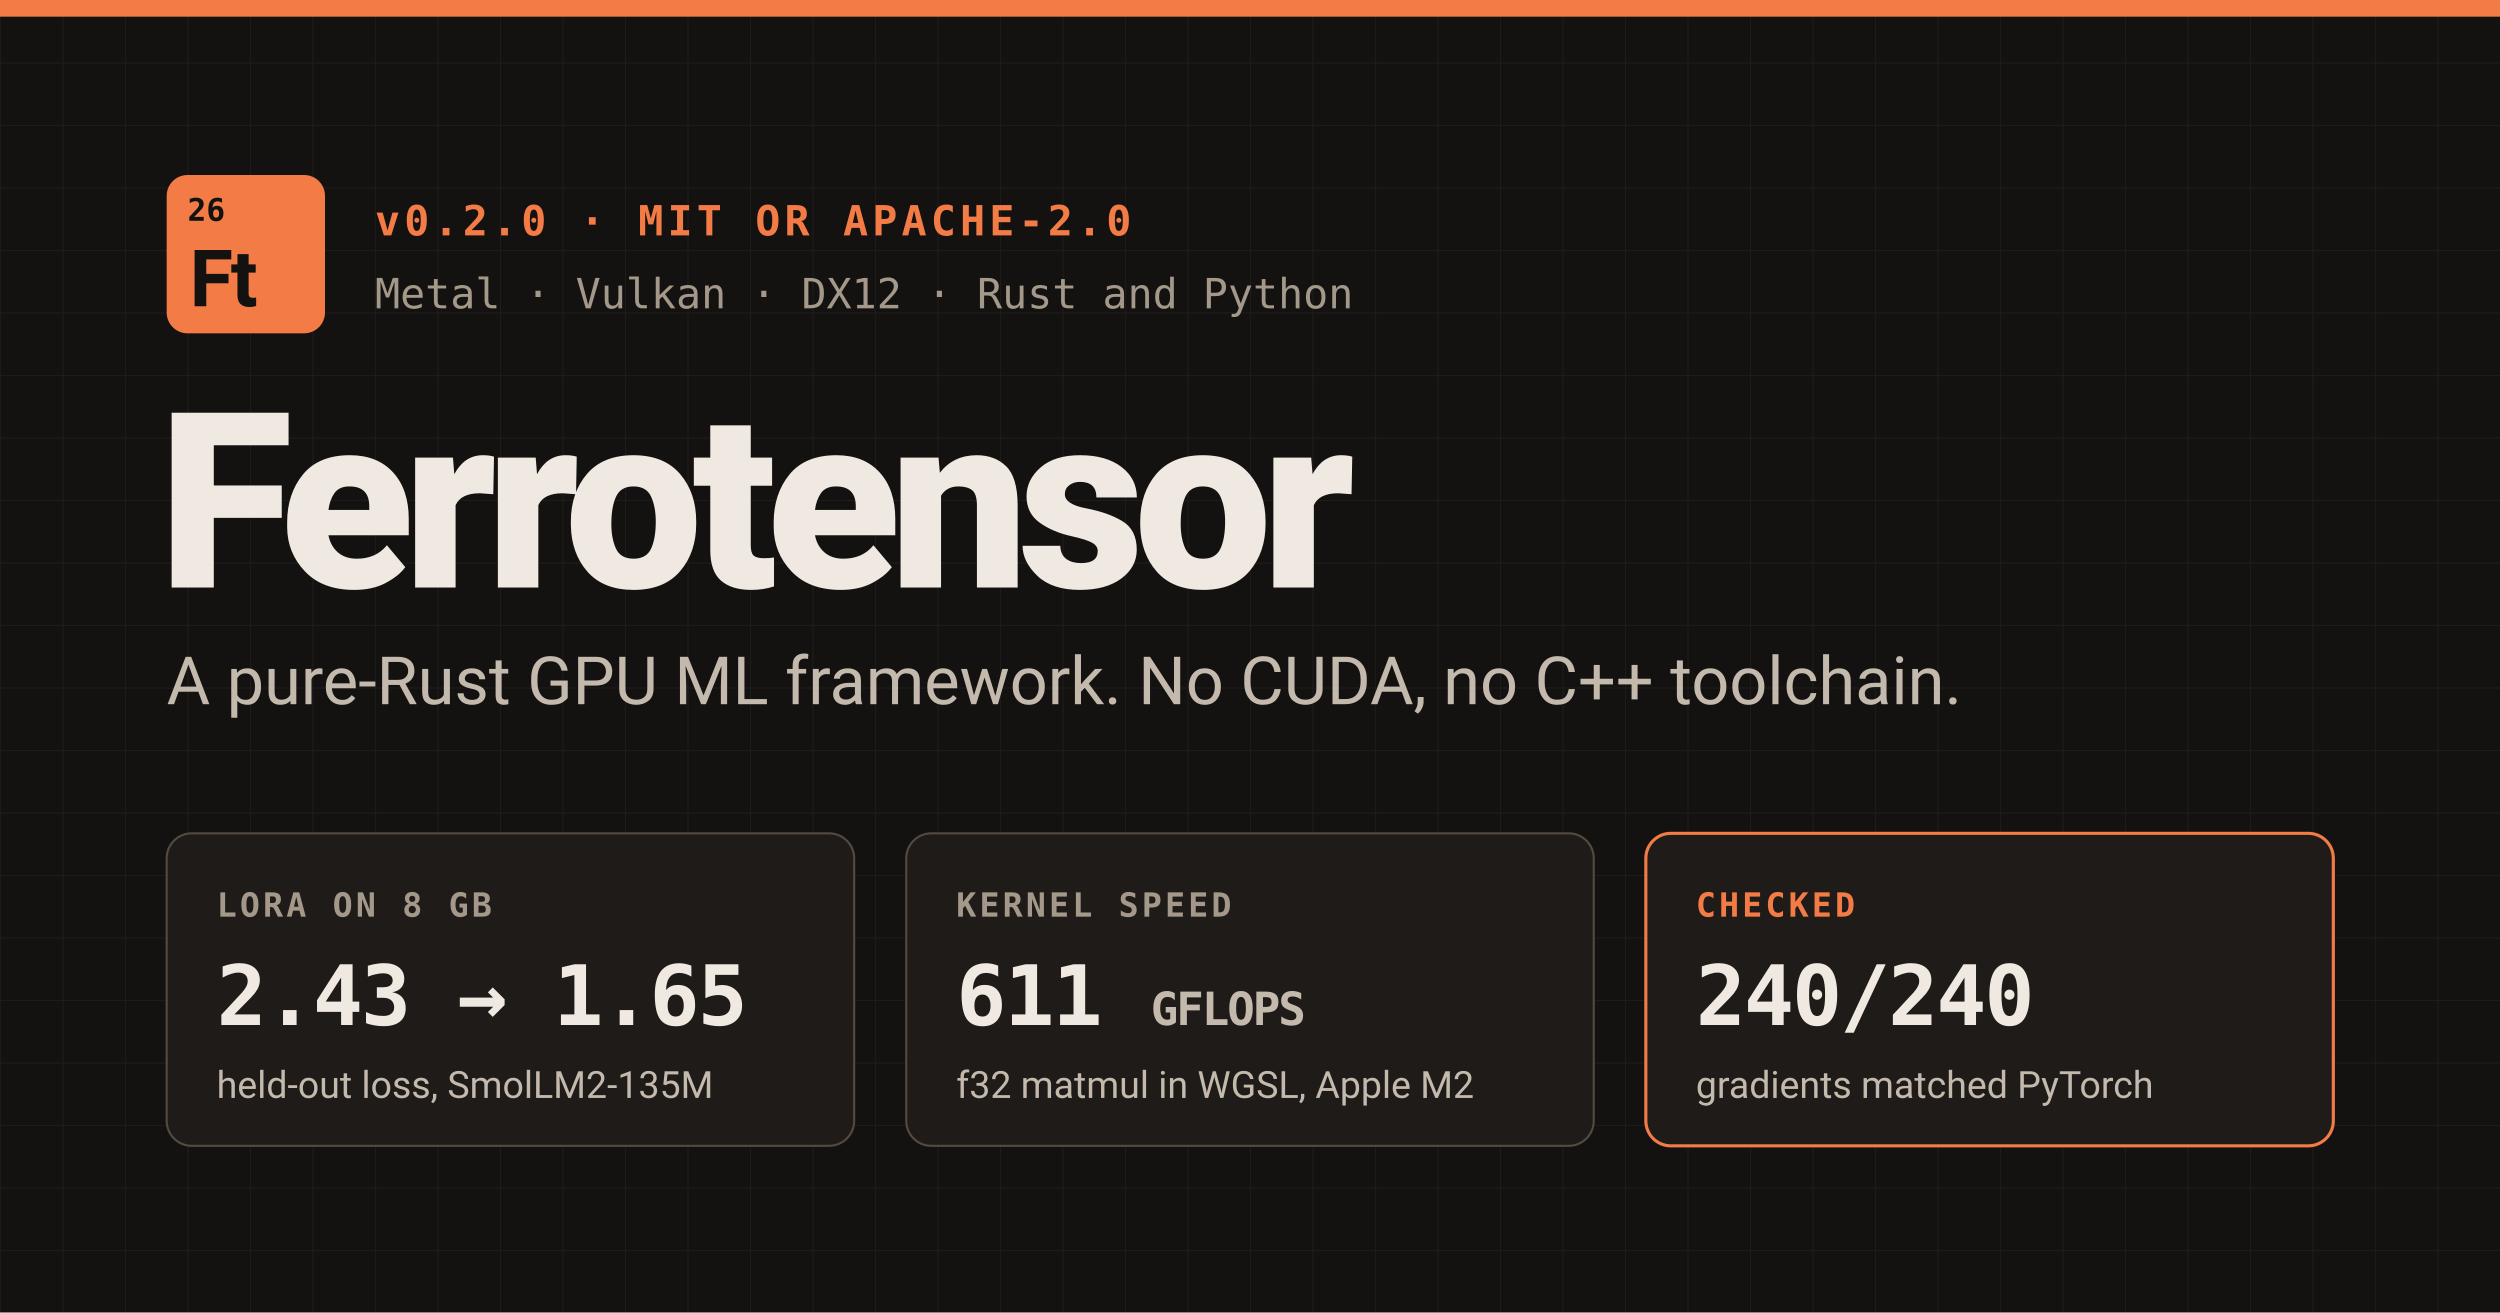
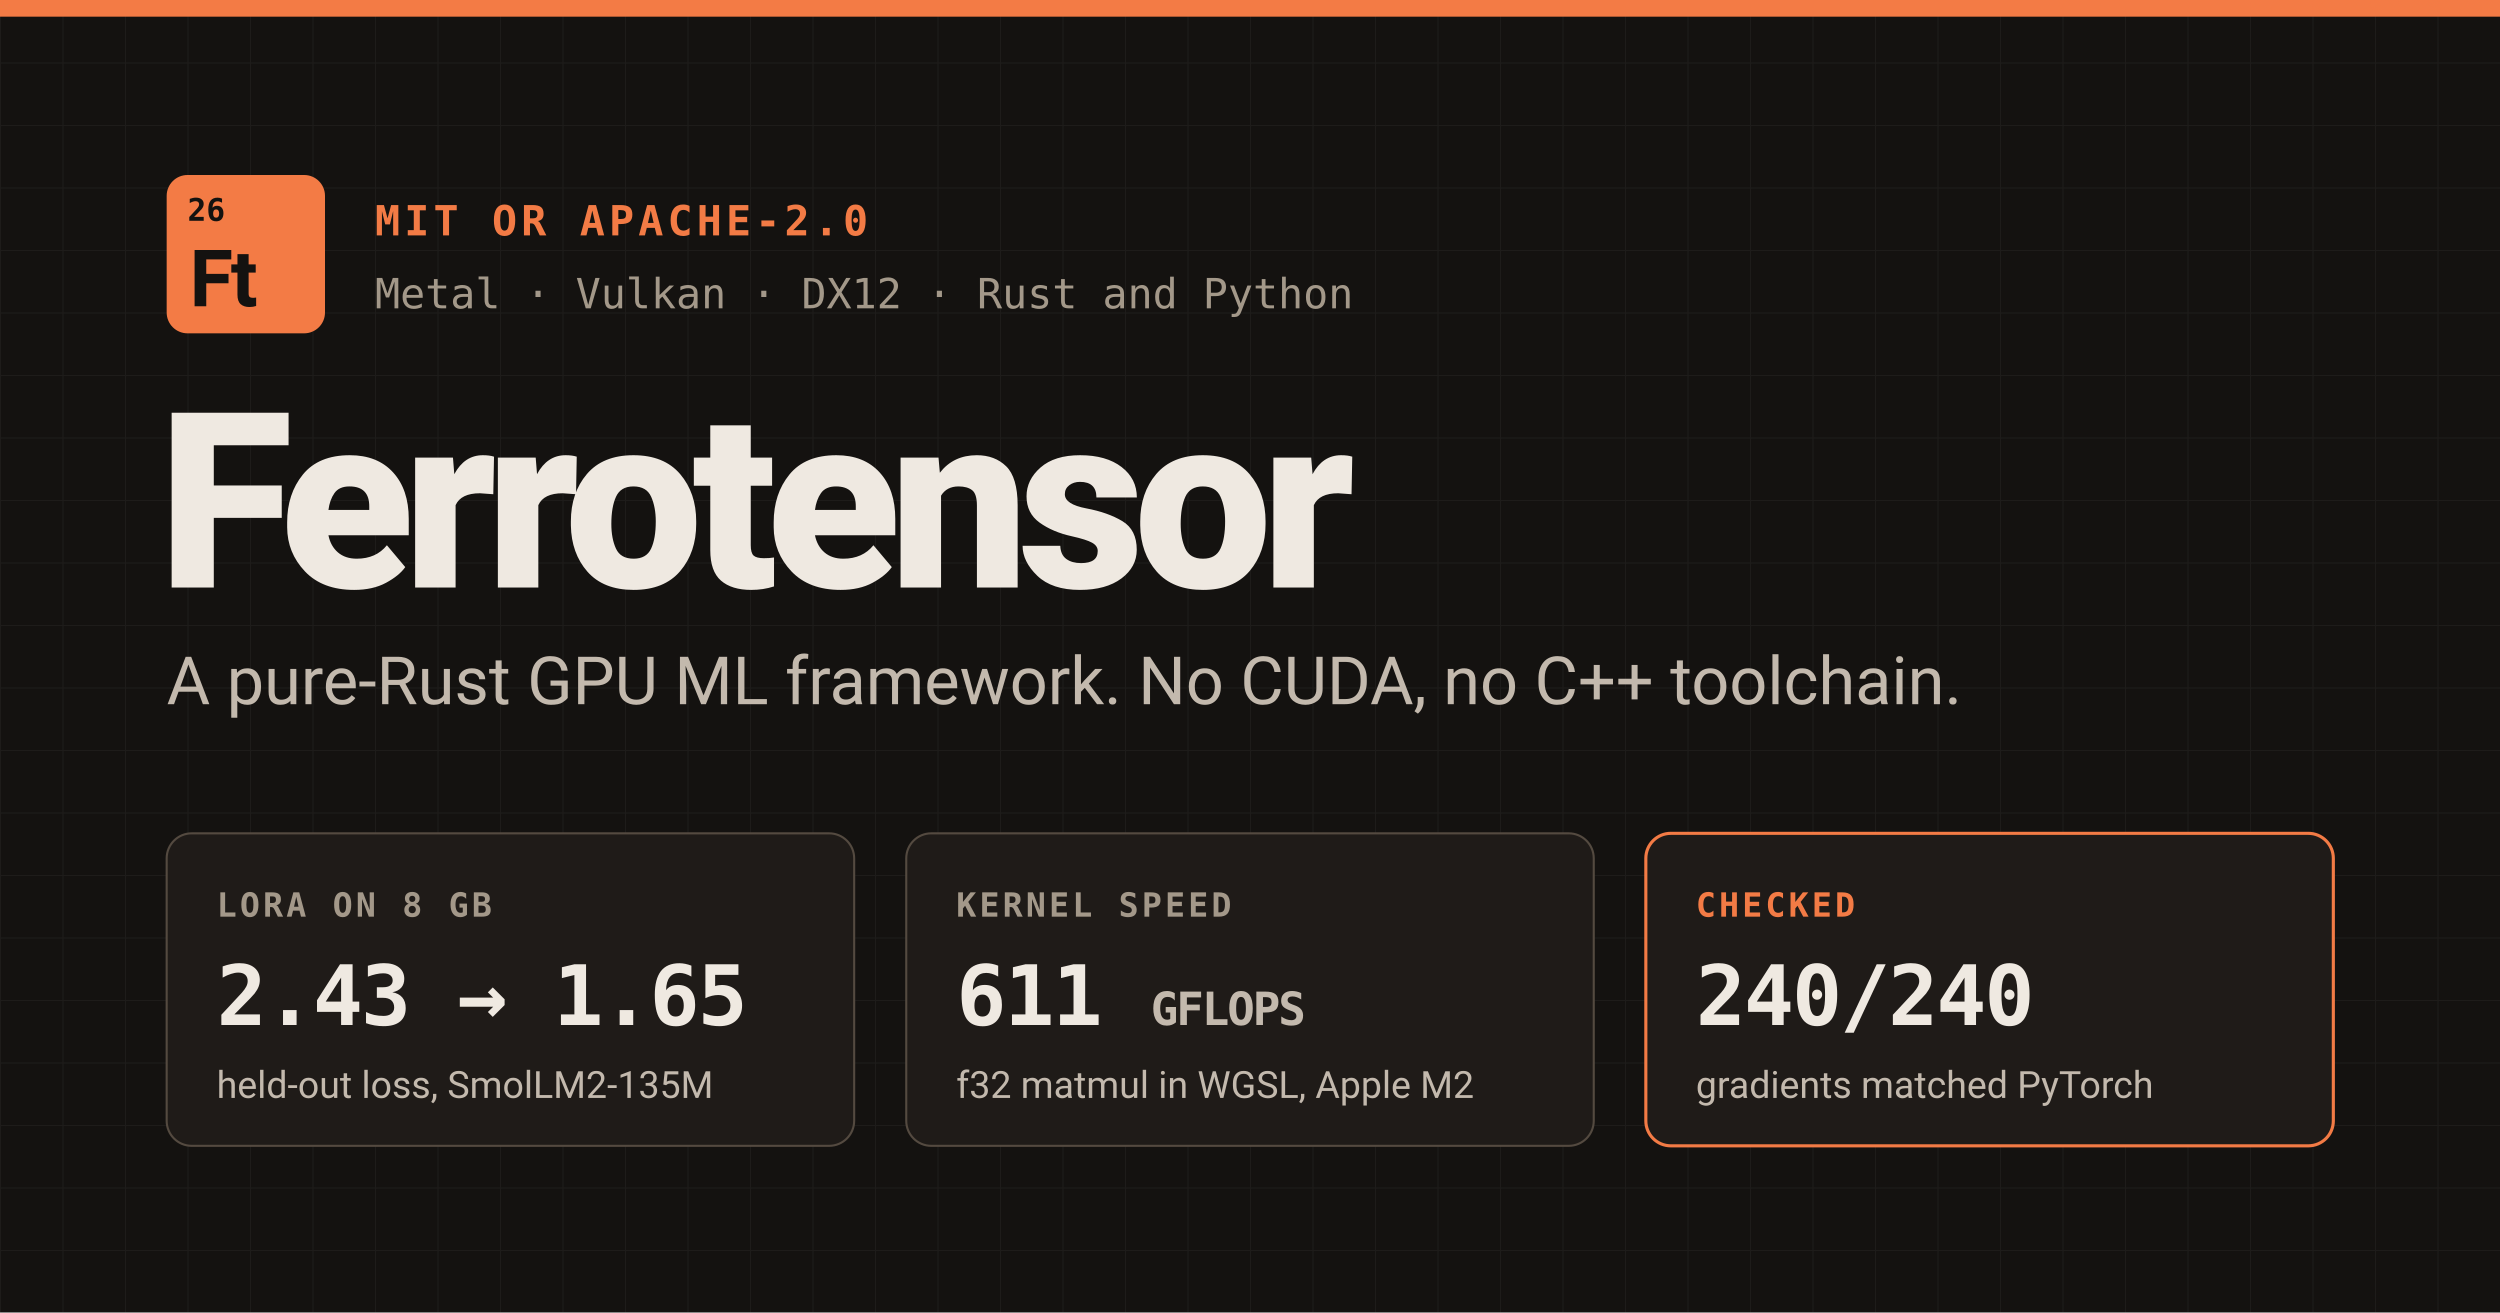
<svg xmlns="http://www.w3.org/2000/svg" width="1200" height="630" viewBox="0 0 1200 630">
  <defs>
    <pattern id="grid" width="30" height="30" patternUnits="userSpaceOnUse">
      <path d="M30 0H0V30" fill="none" stroke="#efe9e1" stroke-opacity="0.05" />
    </pattern>
    <style>
      .sans { font-family: system-ui, -apple-system, "Segoe UI", Roboto, "Helvetica Neue", Arial, sans-serif; }
      .mono { font-family: ui-monospace, "SF Mono", Menlo, Consolas, monospace; }
    </style>
  </defs>
  <rect width="1200" height="630" fill="#141210" />
  <rect width="1200" height="630" fill="url(#grid)" />
  <rect x="0" y="0" width="1200" height="8" fill="#f37b45" />
  <g transform="translate(80 84)">
    <rect width="76" height="76" rx="10" fill="#f37b45" />
    <text class="mono" x="10" y="22" font-size="15" font-weight="600" fill="#141210">26</text>
    <text class="sans" x="11" y="63" font-size="38" font-weight="700" letter-spacing="-1" fill="#141210">Ft</text>
  </g>
-   <text class="mono" x="180" y="113" font-size="20" font-weight="600" letter-spacing="2" fill="#f37b45">v0.2.0 · MIT OR APACHE-2.0</text>
+   <text class="mono" x="180" y="113" font-size="20" font-weight="600" letter-spacing="2" fill="#f37b45">MIT OR APACHE-2.0</text>
  <text class="mono" x="180" y="148" font-size="20" fill="#a39889">Metal · Vulkan · DX12 · Rust and Python</text>
  <text class="sans" x="76" y="282" font-size="118" font-weight="800" letter-spacing="-5" fill="#efe9e1">Ferrotensor</text>
  <text class="sans" x="80" y="338" font-size="32" fill="#c3b9ad">A pure-Rust GPU ML framework. No CUDA, no C++ toolchain.</text>
  <g transform="translate(80 400)">
    <rect width="330" height="150" rx="12" fill="#1f1b18" stroke="#544a40" />
    <text class="mono" x="24" y="40" font-size="16" font-weight="600" letter-spacing="1.5" fill="#a39889">LORA ON 8 GB</text>
    <text class="mono" x="24" y="92" font-size="40" font-weight="700" letter-spacing="-1" fill="#efe9e1">2.43 → 1.65</text>
    <text class="sans" x="24" y="127" font-size="18" fill="#c3b9ad">held-out loss, SmolLM2-135M</text>
  </g>
  <g transform="translate(435 400)">
    <rect width="330" height="150" rx="12" fill="#1f1b18" stroke="#544a40" />
    <text class="mono" x="24" y="40" font-size="16" font-weight="600" letter-spacing="1.5" fill="#a39889">KERNEL SPEED</text>
    <text class="mono" x="24" y="92" font-size="40" font-weight="700" letter-spacing="-1" fill="#efe9e1">611 <tspan font-size="22" fill="#c3b9ad">GFLOPS</tspan>
    </text>
    <text class="sans" x="24" y="127" font-size="18" fill="#c3b9ad">f32 matmul in WGSL, Apple M2</text>
  </g>
  <g transform="translate(790 400)">
    <rect width="330" height="150" rx="12" fill="#1f1b18" stroke="#f37b45" stroke-width="1.5" />
    <text class="mono" x="24" y="40" font-size="16" font-weight="600" letter-spacing="1.5" fill="#f37b45">CHECKED</text>
    <text class="mono" x="24" y="92" font-size="40" font-weight="700" letter-spacing="-1" fill="#efe9e1">240/240</text>
    <text class="sans" x="24" y="127" font-size="18" fill="#c3b9ad">gradients matched PyTorch</text>
  </g>
</svg>
